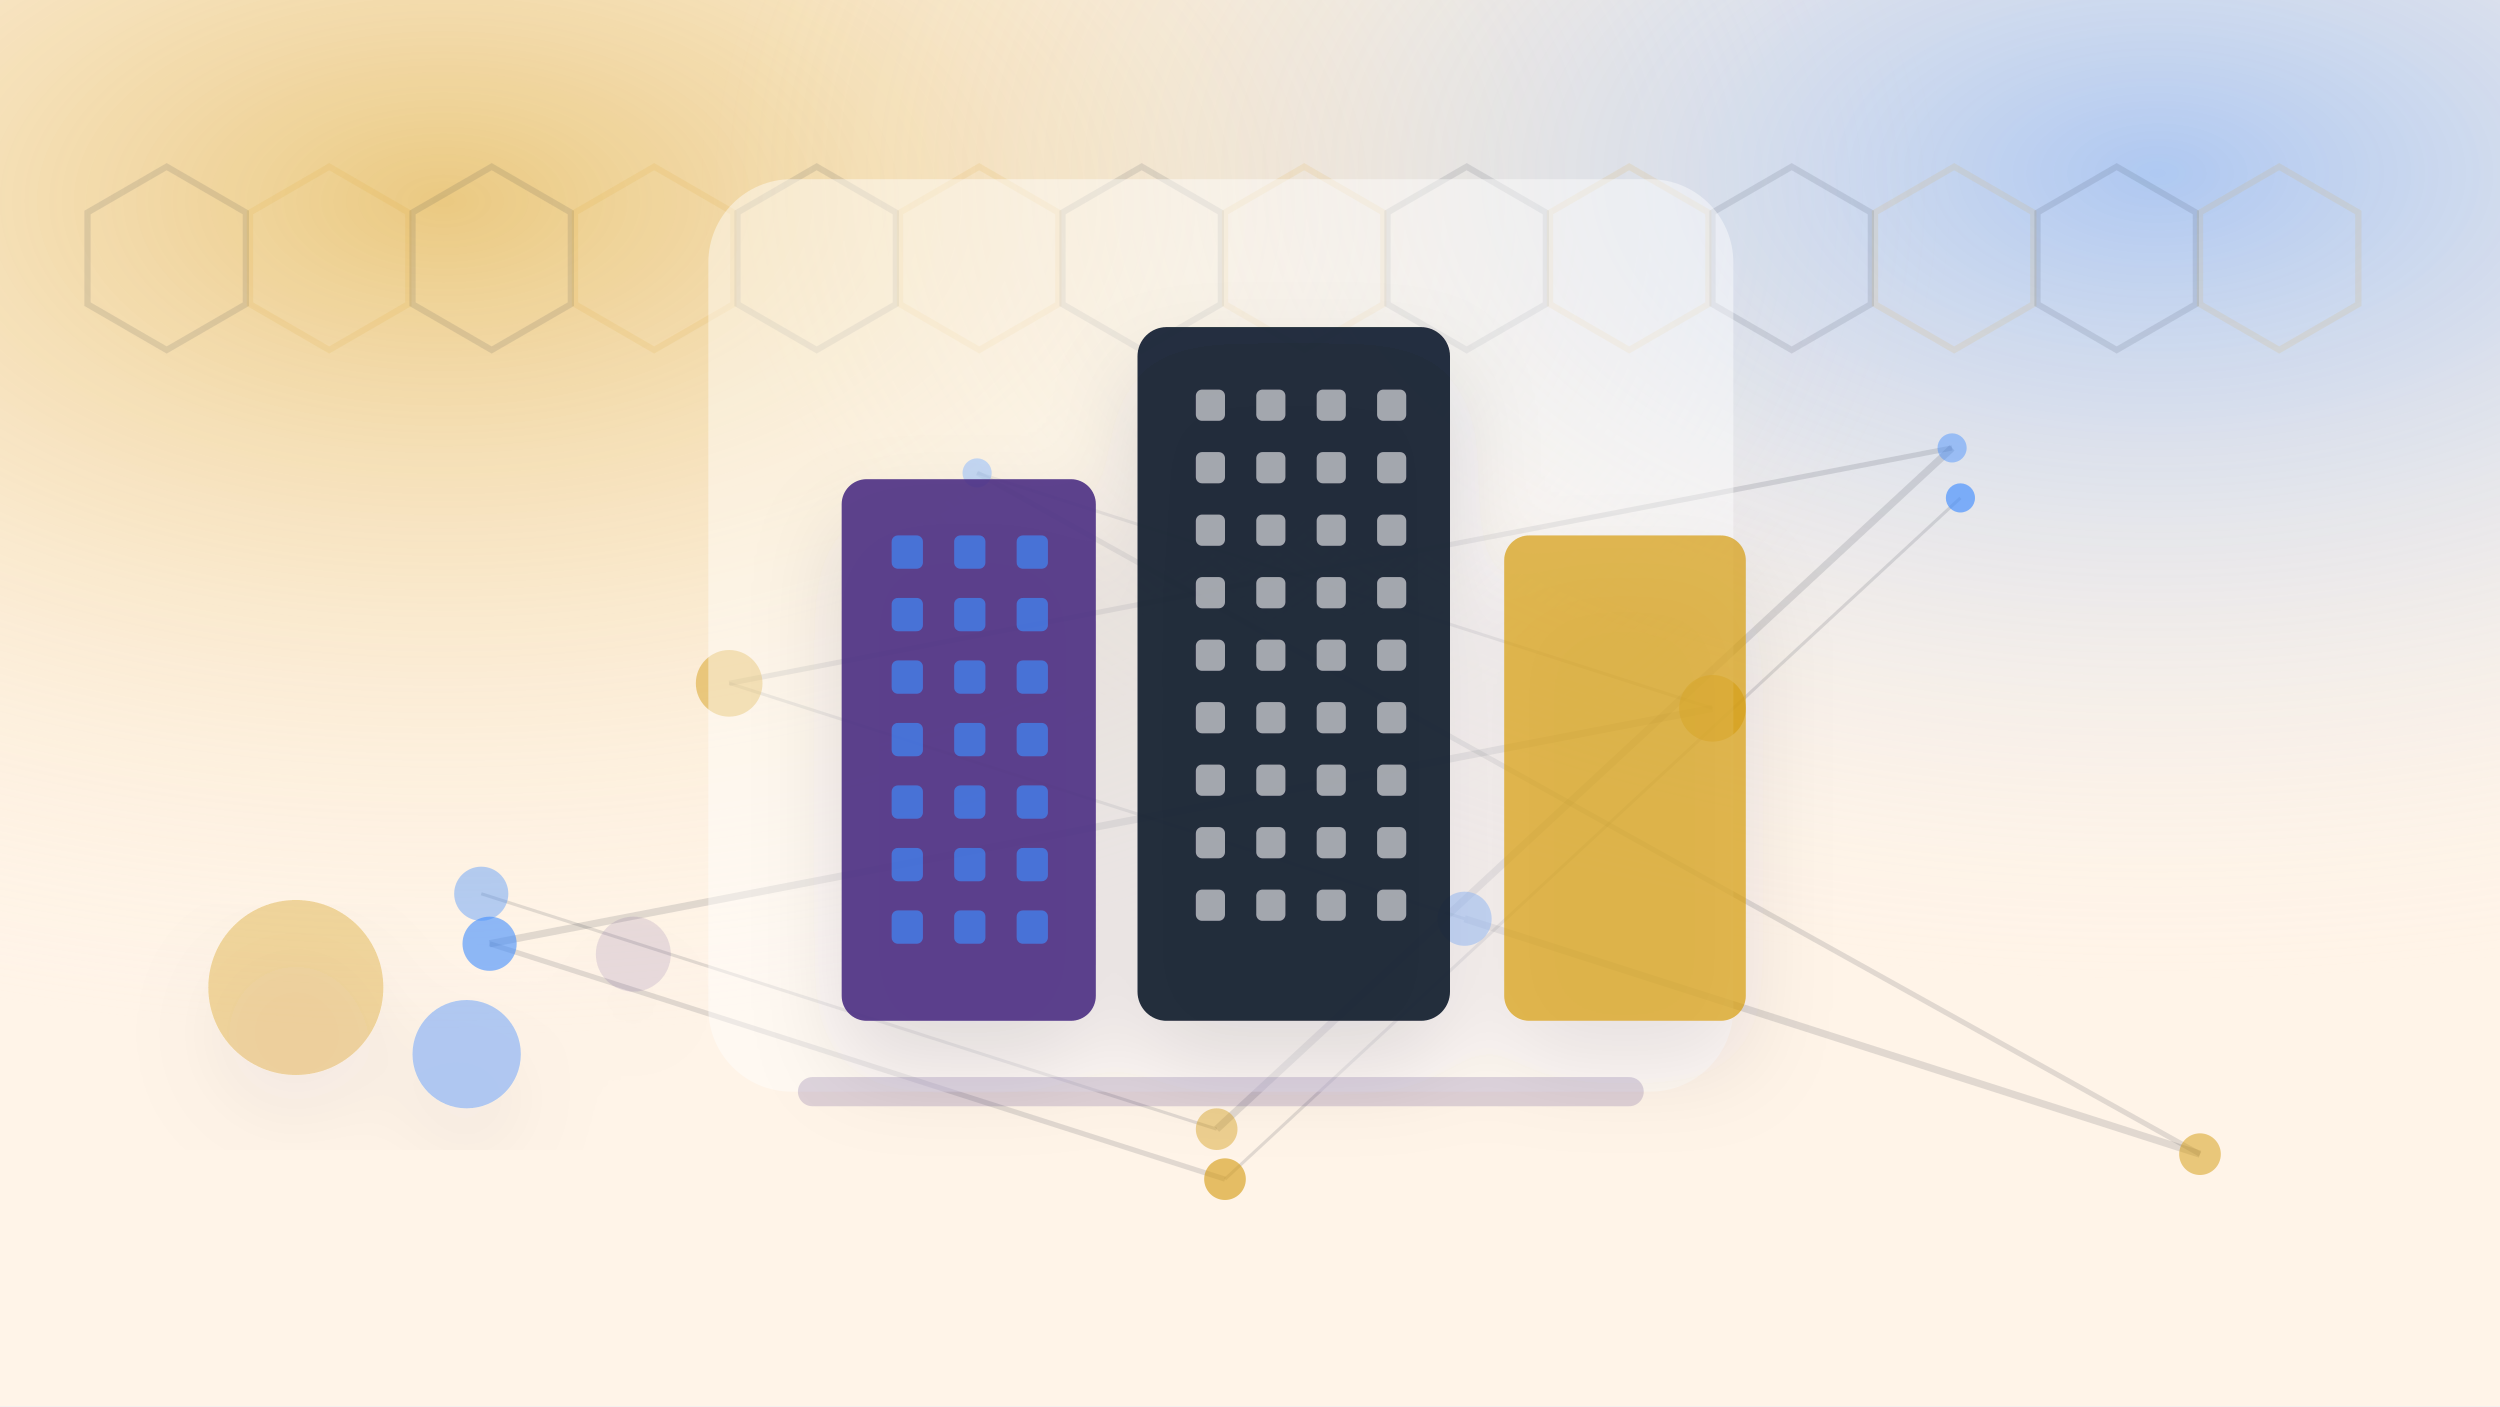
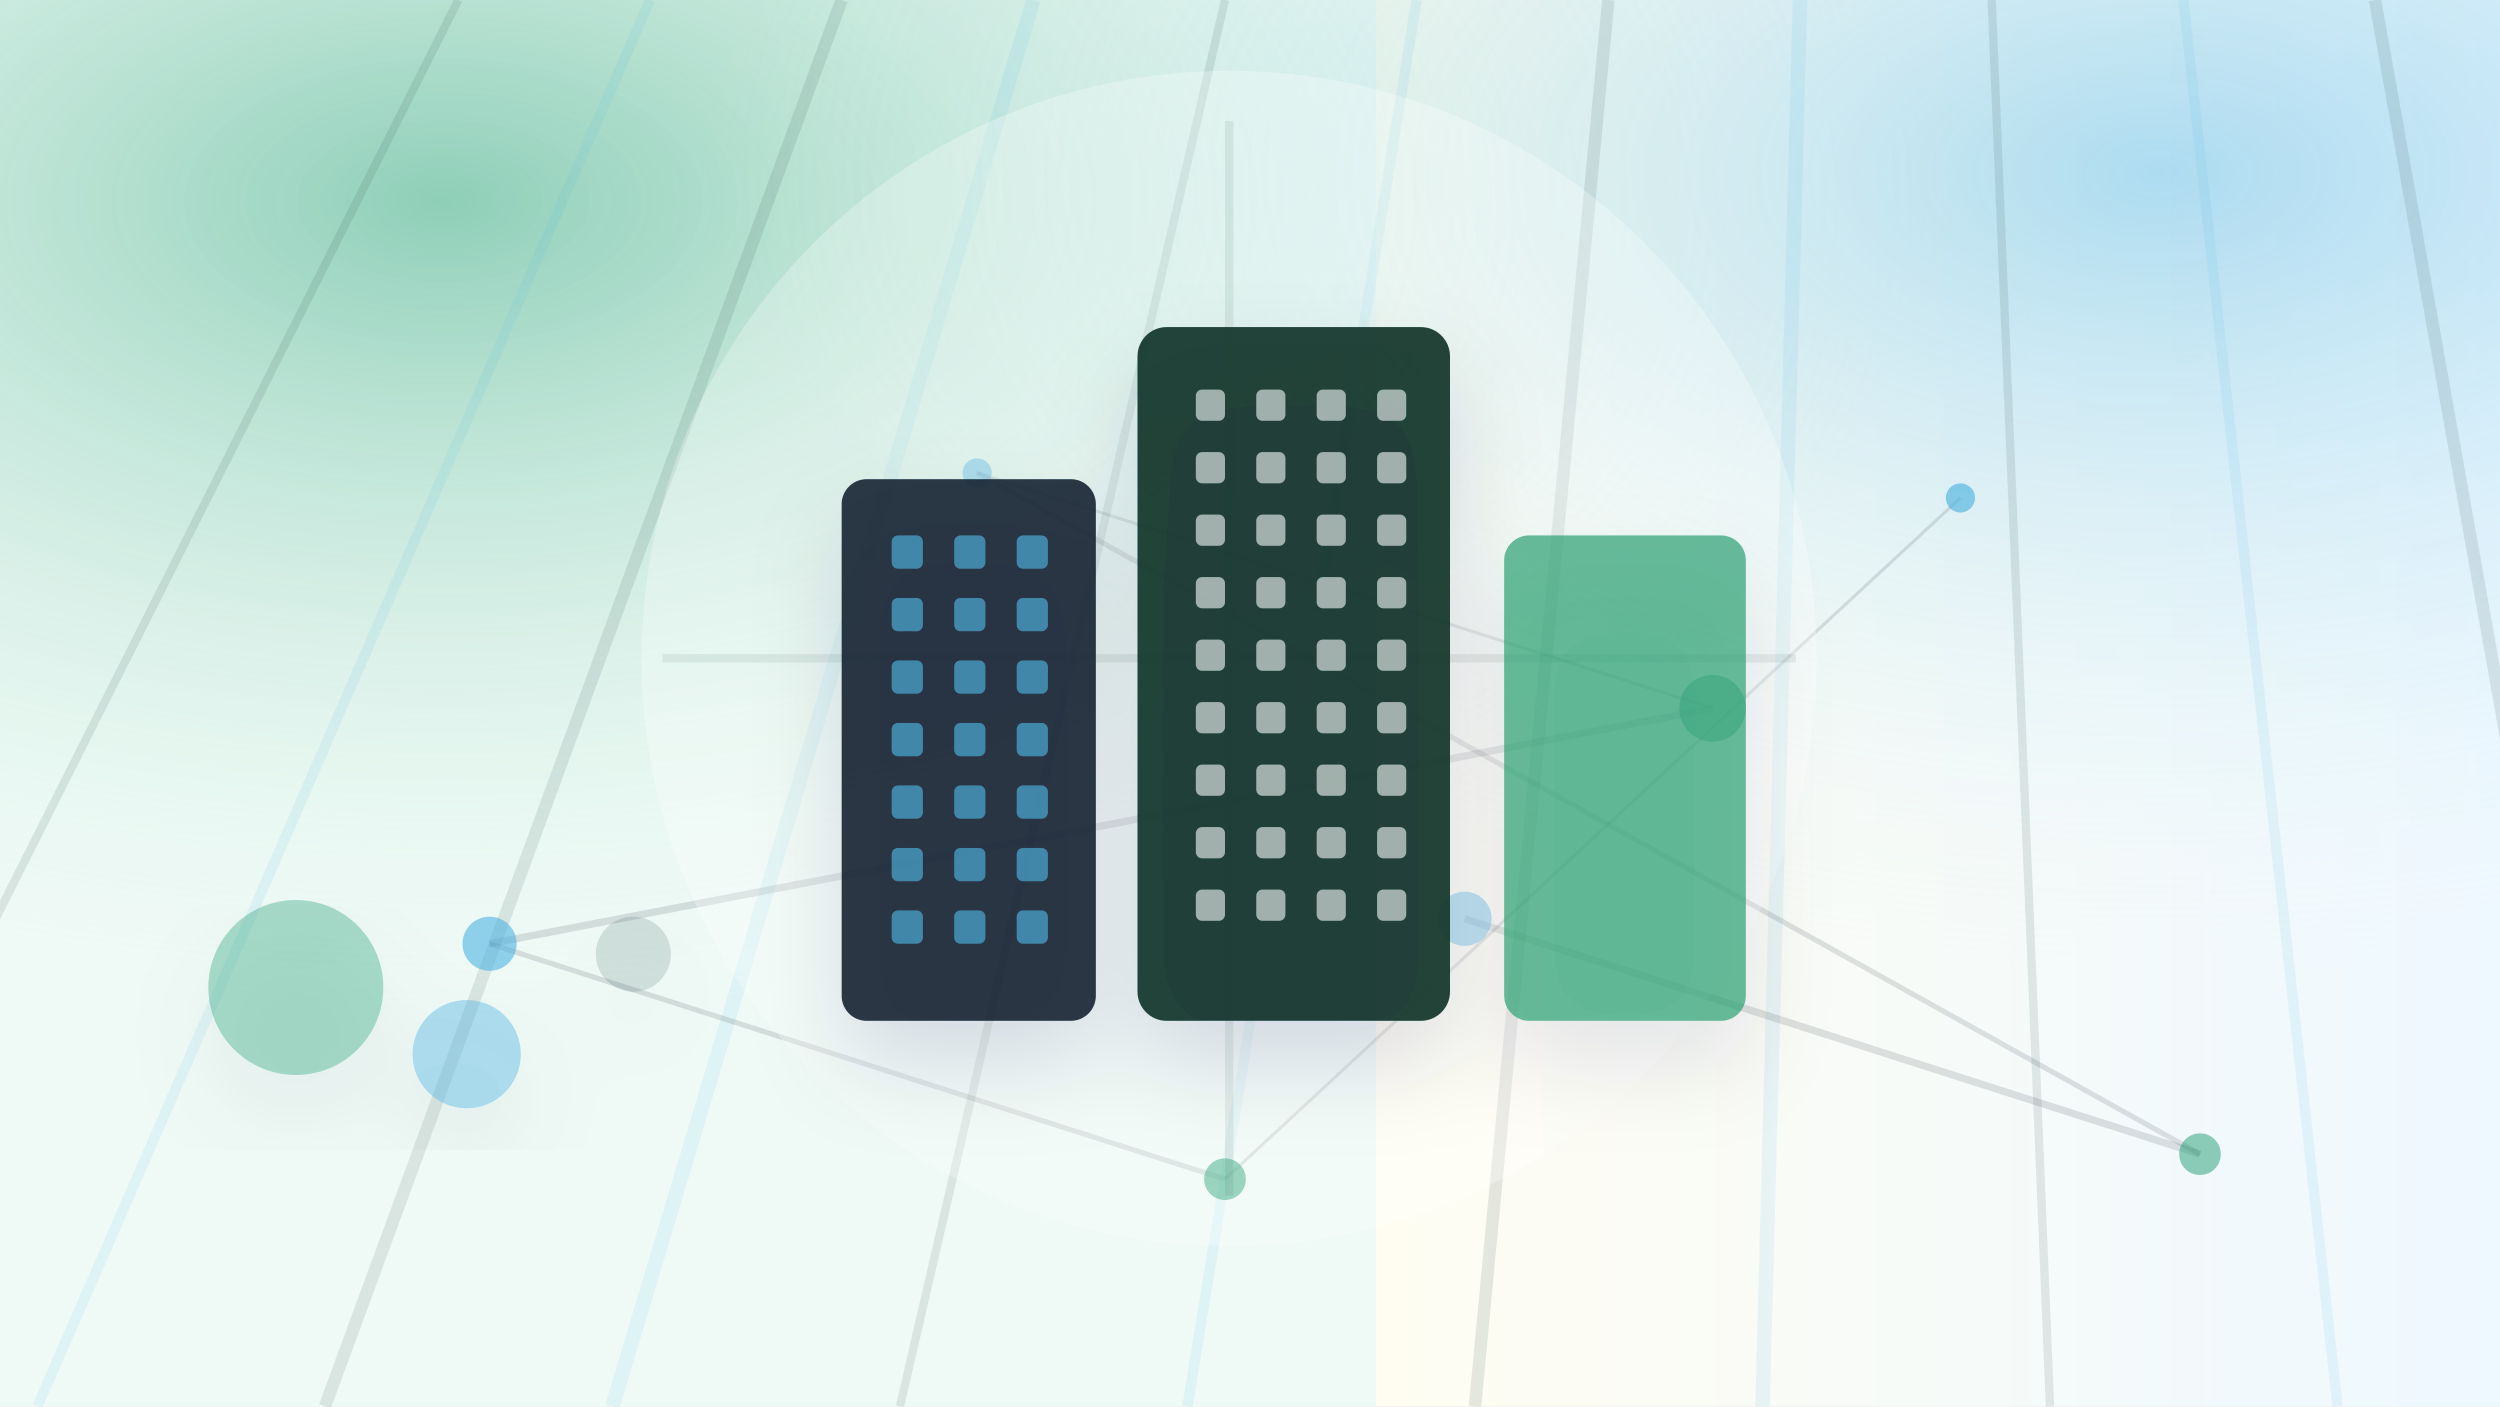
<svg xmlns="http://www.w3.org/2000/svg" width="1200" height="675" viewBox="0 0 1200 675" role="img" aria-labelledby="title desc">
  <defs>
    <radialGradient id="g1" cx="18%" cy="14%" r="60%">
-       <stop stop-color="#d49b12" stop-opacity=".48" />
-       <stop offset="1" stop-color="#fff4e8" stop-opacity="0" />
+       <stop stop-color="#25a074" stop-opacity=".48" />
+       <stop offset="1" stop-color="#effaf6" stop-opacity="0" />
    </radialGradient>
    <radialGradient id="g2" cx="86%" cy="12%" r="58%">
-       <stop stop-color="#3f8cff" stop-opacity=".42" />
-       <stop offset="1" stop-color="#fff4e8" stop-opacity="0" />
+       <stop stop-color="#4cb2e0" stop-opacity=".42" />
+       <stop offset="1" stop-color="#effaf6" stop-opacity="0" />
    </radialGradient>
    <linearGradient id="split" x1="0" x2="1">
-       <stop stop-color="#fff4e8" />
-       <stop offset=".55" stop-color="#fff4e8" />
-       <stop offset=".55" stop-color="#eef8ff" />
-       <stop offset="1" stop-color="#fff7d1" />
+       <stop stop-color="#effaf6" />
+       <stop offset=".55" stop-color="#effaf6" />
+       <stop offset=".55" stop-color="#fffdf2" />
+       <stop offset="1" stop-color="#eef8ff" />
    </linearGradient>
    <filter id="shadow" x="-20%" y="-20%" width="140%" height="140%">
      <feDropShadow dx="0" dy="22" stdDeviation="22" flood-color="#12213a" flood-opacity=".14" />
    </filter>
  </defs>
-   <rect width="1200" height="675" fill="#fff4e8" />
+   <rect width="1200" height="675" fill="url(#split)" />
  <rect width="1200" height="675" fill="url(#g1)" />
  <rect width="1200" height="675" fill="url(#g2)" />
  <g opacity=".9">
-     <path d="M80 80l38 22v44l-38 22-38-22v-44z" fill="none" stroke="#172033" stroke-opacity=".12" stroke-width="3" />
-     <path d="M158 80l38 22v44l-38 22-38-22v-44z" fill="none" stroke="#d49b12" stroke-opacity=".12" stroke-width="3" />
-     <path d="M236 80l38 22v44l-38 22-38-22v-44z" fill="none" stroke="#172033" stroke-opacity=".12" stroke-width="3" />
-     <path d="M314 80l38 22v44l-38 22-38-22v-44z" fill="none" stroke="#d49b12" stroke-opacity=".12" stroke-width="3" />
-     <path d="M392 80l38 22v44l-38 22-38-22v-44z" fill="none" stroke="#172033" stroke-opacity=".12" stroke-width="3" />
-     <path d="M470 80l38 22v44l-38 22-38-22v-44z" fill="none" stroke="#d49b12" stroke-opacity=".12" stroke-width="3" />
-     <path d="M548 80l38 22v44l-38 22-38-22v-44z" fill="none" stroke="#172033" stroke-opacity=".12" stroke-width="3" />
-     <path d="M626 80l38 22v44l-38 22-38-22v-44z" fill="none" stroke="#d49b12" stroke-opacity=".12" stroke-width="3" />
-     <path d="M704 80l38 22v44l-38 22-38-22v-44z" fill="none" stroke="#172033" stroke-opacity=".12" stroke-width="3" />
-     <path d="M782 80l38 22v44l-38 22-38-22v-44z" fill="none" stroke="#d49b12" stroke-opacity=".12" stroke-width="3" />
-     <path d="M860 80l38 22v44l-38 22-38-22v-44z" fill="none" stroke="#172033" stroke-opacity=".12" stroke-width="3" />
-     <path d="M938 80l38 22v44l-38 22-38-22v-44z" fill="none" stroke="#d49b12" stroke-opacity=".12" stroke-width="3" />
-     <path d="M1016 80l38 22v44l-38 22-38-22v-44z" fill="none" stroke="#172033" stroke-opacity=".12" stroke-width="3" />
-     <path d="M1094 80l38 22v44l-38 22-38-22v-44z" fill="none" stroke="#d49b12" stroke-opacity=".12" stroke-width="3" />
+     <path d="M-120 675  220 0" stroke="#12392f" stroke-opacity=".12" stroke-width="4" />
+     <path d="M18 675  312 0" stroke="#4cb2e0" stroke-opacity=".12" stroke-width="5" />
+     <path d="M156 675  404 0" stroke="#12392f" stroke-opacity=".12" stroke-width="6" />
+     <path d="M294 675  496 0" stroke="#4cb2e0" stroke-opacity=".12" stroke-width="7" />
+     <path d="M432 675  588 0" stroke="#12392f" stroke-opacity=".12" stroke-width="4" />
+     <path d="M570 675  680 0" stroke="#4cb2e0" stroke-opacity=".12" stroke-width="5" />
+     <path d="M708 675  772 0" stroke="#12392f" stroke-opacity=".12" stroke-width="6" />
+     <path d="M846 675  864 0" stroke="#4cb2e0" stroke-opacity=".12" stroke-width="7" />
+     <path d="M984 675  956 0" stroke="#12392f" stroke-opacity=".12" stroke-width="4" />
+     <path d="M1122 675  1048 0" stroke="#4cb2e0" stroke-opacity=".12" stroke-width="5" />
+     <path d="M1260 675  1140 0" stroke="#12392f" stroke-opacity=".12" stroke-width="6" />
  </g>
  <g>
    <line x1="941" y1="239" x2="588" y2="566" stroke="#172033" stroke-opacity=".13" stroke-width="1.5" />
    <line x1="588" y1="566" x2="235" y2="453" stroke="#172033" stroke-opacity=".13" stroke-width="2.5" />
    <line x1="235" y1="453" x2="822" y2="340" stroke="#172033" stroke-opacity=".13" stroke-width="3.5" />
    <line x1="822" y1="340" x2="469" y2="227" stroke="#172033" stroke-opacity=".13" stroke-width="1.5" />
    <line x1="469" y1="227" x2="1056" y2="554" stroke="#172033" stroke-opacity=".13" stroke-width="2.5" />
    <line x1="1056" y1="554" x2="703" y2="441" stroke="#172033" stroke-opacity=".13" stroke-width="3.5" />
-     <line x1="703" y1="441" x2="350" y2="328" stroke="#172033" stroke-opacity=".13" stroke-width="1.5" />
-     <line x1="350" y1="328" x2="937" y2="215" stroke="#172033" stroke-opacity=".13" stroke-width="2.5" />
-     <line x1="937" y1="215" x2="584" y2="542" stroke="#172033" stroke-opacity=".13" stroke-width="3.5" />
-     <line x1="584" y1="542" x2="231" y2="429" stroke="#172033" stroke-opacity=".13" stroke-width="1.5" />
-     <circle cx="941" cy="239" r="7" fill="#3f8cff" opacity="0.64" />
-     <circle cx="588" cy="566" r="10" fill="#d49b12" opacity="0.615" />
-     <circle cx="235" cy="453" r="13" fill="#3f8cff" opacity="0.59" />
-     <circle cx="822" cy="340" r="16" fill="#d49b12" opacity="0.565" />
-     <circle cx="469" cy="227" r="7" fill="#3f8cff" opacity="0.54" />
-     <circle cx="1056" cy="554" r="10" fill="#d49b12" opacity="0.515" />
-     <circle cx="703" cy="441" r="13" fill="#3f8cff" opacity="0.49" />
-     <circle cx="350" cy="328" r="16" fill="#d49b12" opacity="0.465" />
-     <circle cx="937" cy="215" r="7" fill="#3f8cff" opacity="0.44" />
-     <circle cx="584" cy="542" r="10" fill="#d49b12" opacity="0.415" />
-     <circle cx="231" cy="429" r="13" fill="#3f8cff" opacity="0.39" />
+     <circle cx="941" cy="239" r="7" fill="#4cb2e0" opacity="0.64" />
+     <circle cx="588" cy="566" r="10" fill="#25a074" opacity="0.615" />
+     <circle cx="235" cy="453" r="13" fill="#4cb2e0" opacity="0.59" />
+     <circle cx="822" cy="340" r="16" fill="#25a074" opacity="0.565" />
+     <circle cx="469" cy="227" r="7" fill="#4cb2e0" opacity="0.54" />
+     <circle cx="1056" cy="554" r="10" fill="#25a074" opacity="0.515" />
+     <circle cx="703" cy="441" r="13" fill="#4cb2e0" opacity="0.49" />
  </g>
  <g transform="translate(-300 0)">
-     <rect x="640" y="86" width="492" height="438" rx="40" fill="#fff" opacity=".44" />
-     <path d="M690 524h392" stroke="#4b2e83" stroke-opacity=".18" stroke-width="14" stroke-linecap="round" />
+     <circle cx="890" cy="316" r="282" fill="#fff" opacity=".28" />
+     <path d="M618 316h544M890 58v516" stroke="#12392f" stroke-opacity=".08" stroke-width="4" />
  </g>
  <g transform="translate(-300 0)" filter="url(#shadow)">
    <g transform="translate(704 125)">
-       <rect x="0" y="105" width="122" height="260" rx="12" fill="#4b2e83" opacity=".9" />
-       <rect x="142" y="32" width="150" height="333" rx="14" fill="#172033" opacity=".94" />
-       <rect x="318" y="132" width="116" height="233" rx="12" fill="#d49b12" opacity=".7" />
-       <rect x="24" y="132" width="15" height="16" rx="3" fill="#3f8cff" opacity=".65" />
-       <rect x="54" y="132" width="15" height="16" rx="3" fill="#3f8cff" opacity=".65" />
-       <rect x="84" y="132" width="15" height="16" rx="3" fill="#3f8cff" opacity=".65" />
-       <rect x="24" y="162" width="15" height="16" rx="3" fill="#3f8cff" opacity=".65" />
-       <rect x="54" y="162" width="15" height="16" rx="3" fill="#3f8cff" opacity=".65" />
-       <rect x="84" y="162" width="15" height="16" rx="3" fill="#3f8cff" opacity=".65" />
-       <rect x="24" y="192" width="15" height="16" rx="3" fill="#3f8cff" opacity=".65" />
-       <rect x="54" y="192" width="15" height="16" rx="3" fill="#3f8cff" opacity=".65" />
-       <rect x="84" y="192" width="15" height="16" rx="3" fill="#3f8cff" opacity=".65" />
-       <rect x="24" y="222" width="15" height="16" rx="3" fill="#3f8cff" opacity=".65" />
-       <rect x="54" y="222" width="15" height="16" rx="3" fill="#3f8cff" opacity=".65" />
-       <rect x="84" y="222" width="15" height="16" rx="3" fill="#3f8cff" opacity=".65" />
-       <rect x="24" y="252" width="15" height="16" rx="3" fill="#3f8cff" opacity=".65" />
-       <rect x="54" y="252" width="15" height="16" rx="3" fill="#3f8cff" opacity=".65" />
-       <rect x="84" y="252" width="15" height="16" rx="3" fill="#3f8cff" opacity=".65" />
-       <rect x="24" y="282" width="15" height="16" rx="3" fill="#3f8cff" opacity=".65" />
-       <rect x="54" y="282" width="15" height="16" rx="3" fill="#3f8cff" opacity=".65" />
-       <rect x="84" y="282" width="15" height="16" rx="3" fill="#3f8cff" opacity=".65" />
-       <rect x="24" y="312" width="15" height="16" rx="3" fill="#3f8cff" opacity=".65" />
-       <rect x="54" y="312" width="15" height="16" rx="3" fill="#3f8cff" opacity=".65" />
-       <rect x="84" y="312" width="15" height="16" rx="3" fill="#3f8cff" opacity=".65" />
+       <rect x="0" y="105" width="122" height="260" rx="12" fill="#172033" opacity=".9" />
+       <rect x="142" y="32" width="150" height="333" rx="14" fill="#12392f" opacity=".94" />
+       <rect x="318" y="132" width="116" height="233" rx="12" fill="#25a074" opacity=".7" />
+       <rect x="24" y="132" width="15" height="16" rx="3" fill="#4cb2e0" opacity=".65" />
+       <rect x="54" y="132" width="15" height="16" rx="3" fill="#4cb2e0" opacity=".65" />
+       <rect x="84" y="132" width="15" height="16" rx="3" fill="#4cb2e0" opacity=".65" />
+       <rect x="24" y="162" width="15" height="16" rx="3" fill="#4cb2e0" opacity=".65" />
+       <rect x="54" y="162" width="15" height="16" rx="3" fill="#4cb2e0" opacity=".65" />
+       <rect x="84" y="162" width="15" height="16" rx="3" fill="#4cb2e0" opacity=".65" />
+       <rect x="24" y="192" width="15" height="16" rx="3" fill="#4cb2e0" opacity=".65" />
+       <rect x="54" y="192" width="15" height="16" rx="3" fill="#4cb2e0" opacity=".65" />
+       <rect x="84" y="192" width="15" height="16" rx="3" fill="#4cb2e0" opacity=".65" />
+       <rect x="24" y="222" width="15" height="16" rx="3" fill="#4cb2e0" opacity=".65" />
+       <rect x="54" y="222" width="15" height="16" rx="3" fill="#4cb2e0" opacity=".65" />
+       <rect x="84" y="222" width="15" height="16" rx="3" fill="#4cb2e0" opacity=".65" />
+       <rect x="24" y="252" width="15" height="16" rx="3" fill="#4cb2e0" opacity=".65" />
+       <rect x="54" y="252" width="15" height="16" rx="3" fill="#4cb2e0" opacity=".65" />
+       <rect x="84" y="252" width="15" height="16" rx="3" fill="#4cb2e0" opacity=".65" />
+       <rect x="24" y="282" width="15" height="16" rx="3" fill="#4cb2e0" opacity=".65" />
+       <rect x="54" y="282" width="15" height="16" rx="3" fill="#4cb2e0" opacity=".65" />
+       <rect x="84" y="282" width="15" height="16" rx="3" fill="#4cb2e0" opacity=".65" />
+       <rect x="24" y="312" width="15" height="16" rx="3" fill="#4cb2e0" opacity=".65" />
+       <rect x="54" y="312" width="15" height="16" rx="3" fill="#4cb2e0" opacity=".65" />
+       <rect x="84" y="312" width="15" height="16" rx="3" fill="#4cb2e0" opacity=".65" />
      <rect x="170" y="62" width="14" height="15" rx="3" fill="#fff" opacity=".58" />
      <rect x="199" y="62" width="14" height="15" rx="3" fill="#fff" opacity=".58" />
      <rect x="228" y="62" width="14" height="15" rx="3" fill="#fff" opacity=".58" />
      <rect x="257" y="62" width="14" height="15" rx="3" fill="#fff" opacity=".58" />
      <rect x="170" y="92" width="14" height="15" rx="3" fill="#fff" opacity=".58" />
      <rect x="199" y="92" width="14" height="15" rx="3" fill="#fff" opacity=".58" />
      <rect x="228" y="92" width="14" height="15" rx="3" fill="#fff" opacity=".58" />
      <rect x="257" y="92" width="14" height="15" rx="3" fill="#fff" opacity=".58" />
      <rect x="170" y="122" width="14" height="15" rx="3" fill="#fff" opacity=".58" />
      <rect x="199" y="122" width="14" height="15" rx="3" fill="#fff" opacity=".58" />
      <rect x="228" y="122" width="14" height="15" rx="3" fill="#fff" opacity=".58" />
      <rect x="257" y="122" width="14" height="15" rx="3" fill="#fff" opacity=".58" />
      <rect x="170" y="152" width="14" height="15" rx="3" fill="#fff" opacity=".58" />
      <rect x="199" y="152" width="14" height="15" rx="3" fill="#fff" opacity=".58" />
      <rect x="228" y="152" width="14" height="15" rx="3" fill="#fff" opacity=".58" />
      <rect x="257" y="152" width="14" height="15" rx="3" fill="#fff" opacity=".58" />
      <rect x="170" y="182" width="14" height="15" rx="3" fill="#fff" opacity=".58" />
      <rect x="199" y="182" width="14" height="15" rx="3" fill="#fff" opacity=".58" />
      <rect x="228" y="182" width="14" height="15" rx="3" fill="#fff" opacity=".58" />
      <rect x="257" y="182" width="14" height="15" rx="3" fill="#fff" opacity=".58" />
      <rect x="170" y="212" width="14" height="15" rx="3" fill="#fff" opacity=".58" />
      <rect x="199" y="212" width="14" height="15" rx="3" fill="#fff" opacity=".58" />
      <rect x="228" y="212" width="14" height="15" rx="3" fill="#fff" opacity=".58" />
      <rect x="257" y="212" width="14" height="15" rx="3" fill="#fff" opacity=".58" />
      <rect x="170" y="242" width="14" height="15" rx="3" fill="#fff" opacity=".58" />
      <rect x="199" y="242" width="14" height="15" rx="3" fill="#fff" opacity=".58" />
      <rect x="228" y="242" width="14" height="15" rx="3" fill="#fff" opacity=".58" />
      <rect x="257" y="242" width="14" height="15" rx="3" fill="#fff" opacity=".58" />
      <rect x="170" y="272" width="14" height="15" rx="3" fill="#fff" opacity=".58" />
      <rect x="199" y="272" width="14" height="15" rx="3" fill="#fff" opacity=".58" />
      <rect x="228" y="272" width="14" height="15" rx="3" fill="#fff" opacity=".58" />
      <rect x="257" y="272" width="14" height="15" rx="3" fill="#fff" opacity=".58" />
      <rect x="170" y="302" width="14" height="15" rx="3" fill="#fff" opacity=".58" />
      <rect x="199" y="302" width="14" height="15" rx="3" fill="#fff" opacity=".58" />
      <rect x="228" y="302" width="14" height="15" rx="3" fill="#fff" opacity=".58" />
      <rect x="257" y="302" width="14" height="15" rx="3" fill="#fff" opacity=".58" />
    </g>
  </g>
  <g filter="url(#shadow)" opacity=".82">
-     <circle cx="142" cy="474" r="42" fill="#d49b12" opacity=".44" />
-     <circle cx="224" cy="506" r="26" fill="#3f8cff" opacity=".5" />
-     <circle cx="304" cy="458" r="18" fill="#4b2e83" opacity=".16" />
+     <circle cx="142" cy="474" r="42" fill="#25a074" opacity=".44" />
+     <circle cx="224" cy="506" r="26" fill="#4cb2e0" opacity=".5" />
+     <circle cx="304" cy="458" r="18" fill="#172033" opacity=".16" />
  </g>
</svg>
